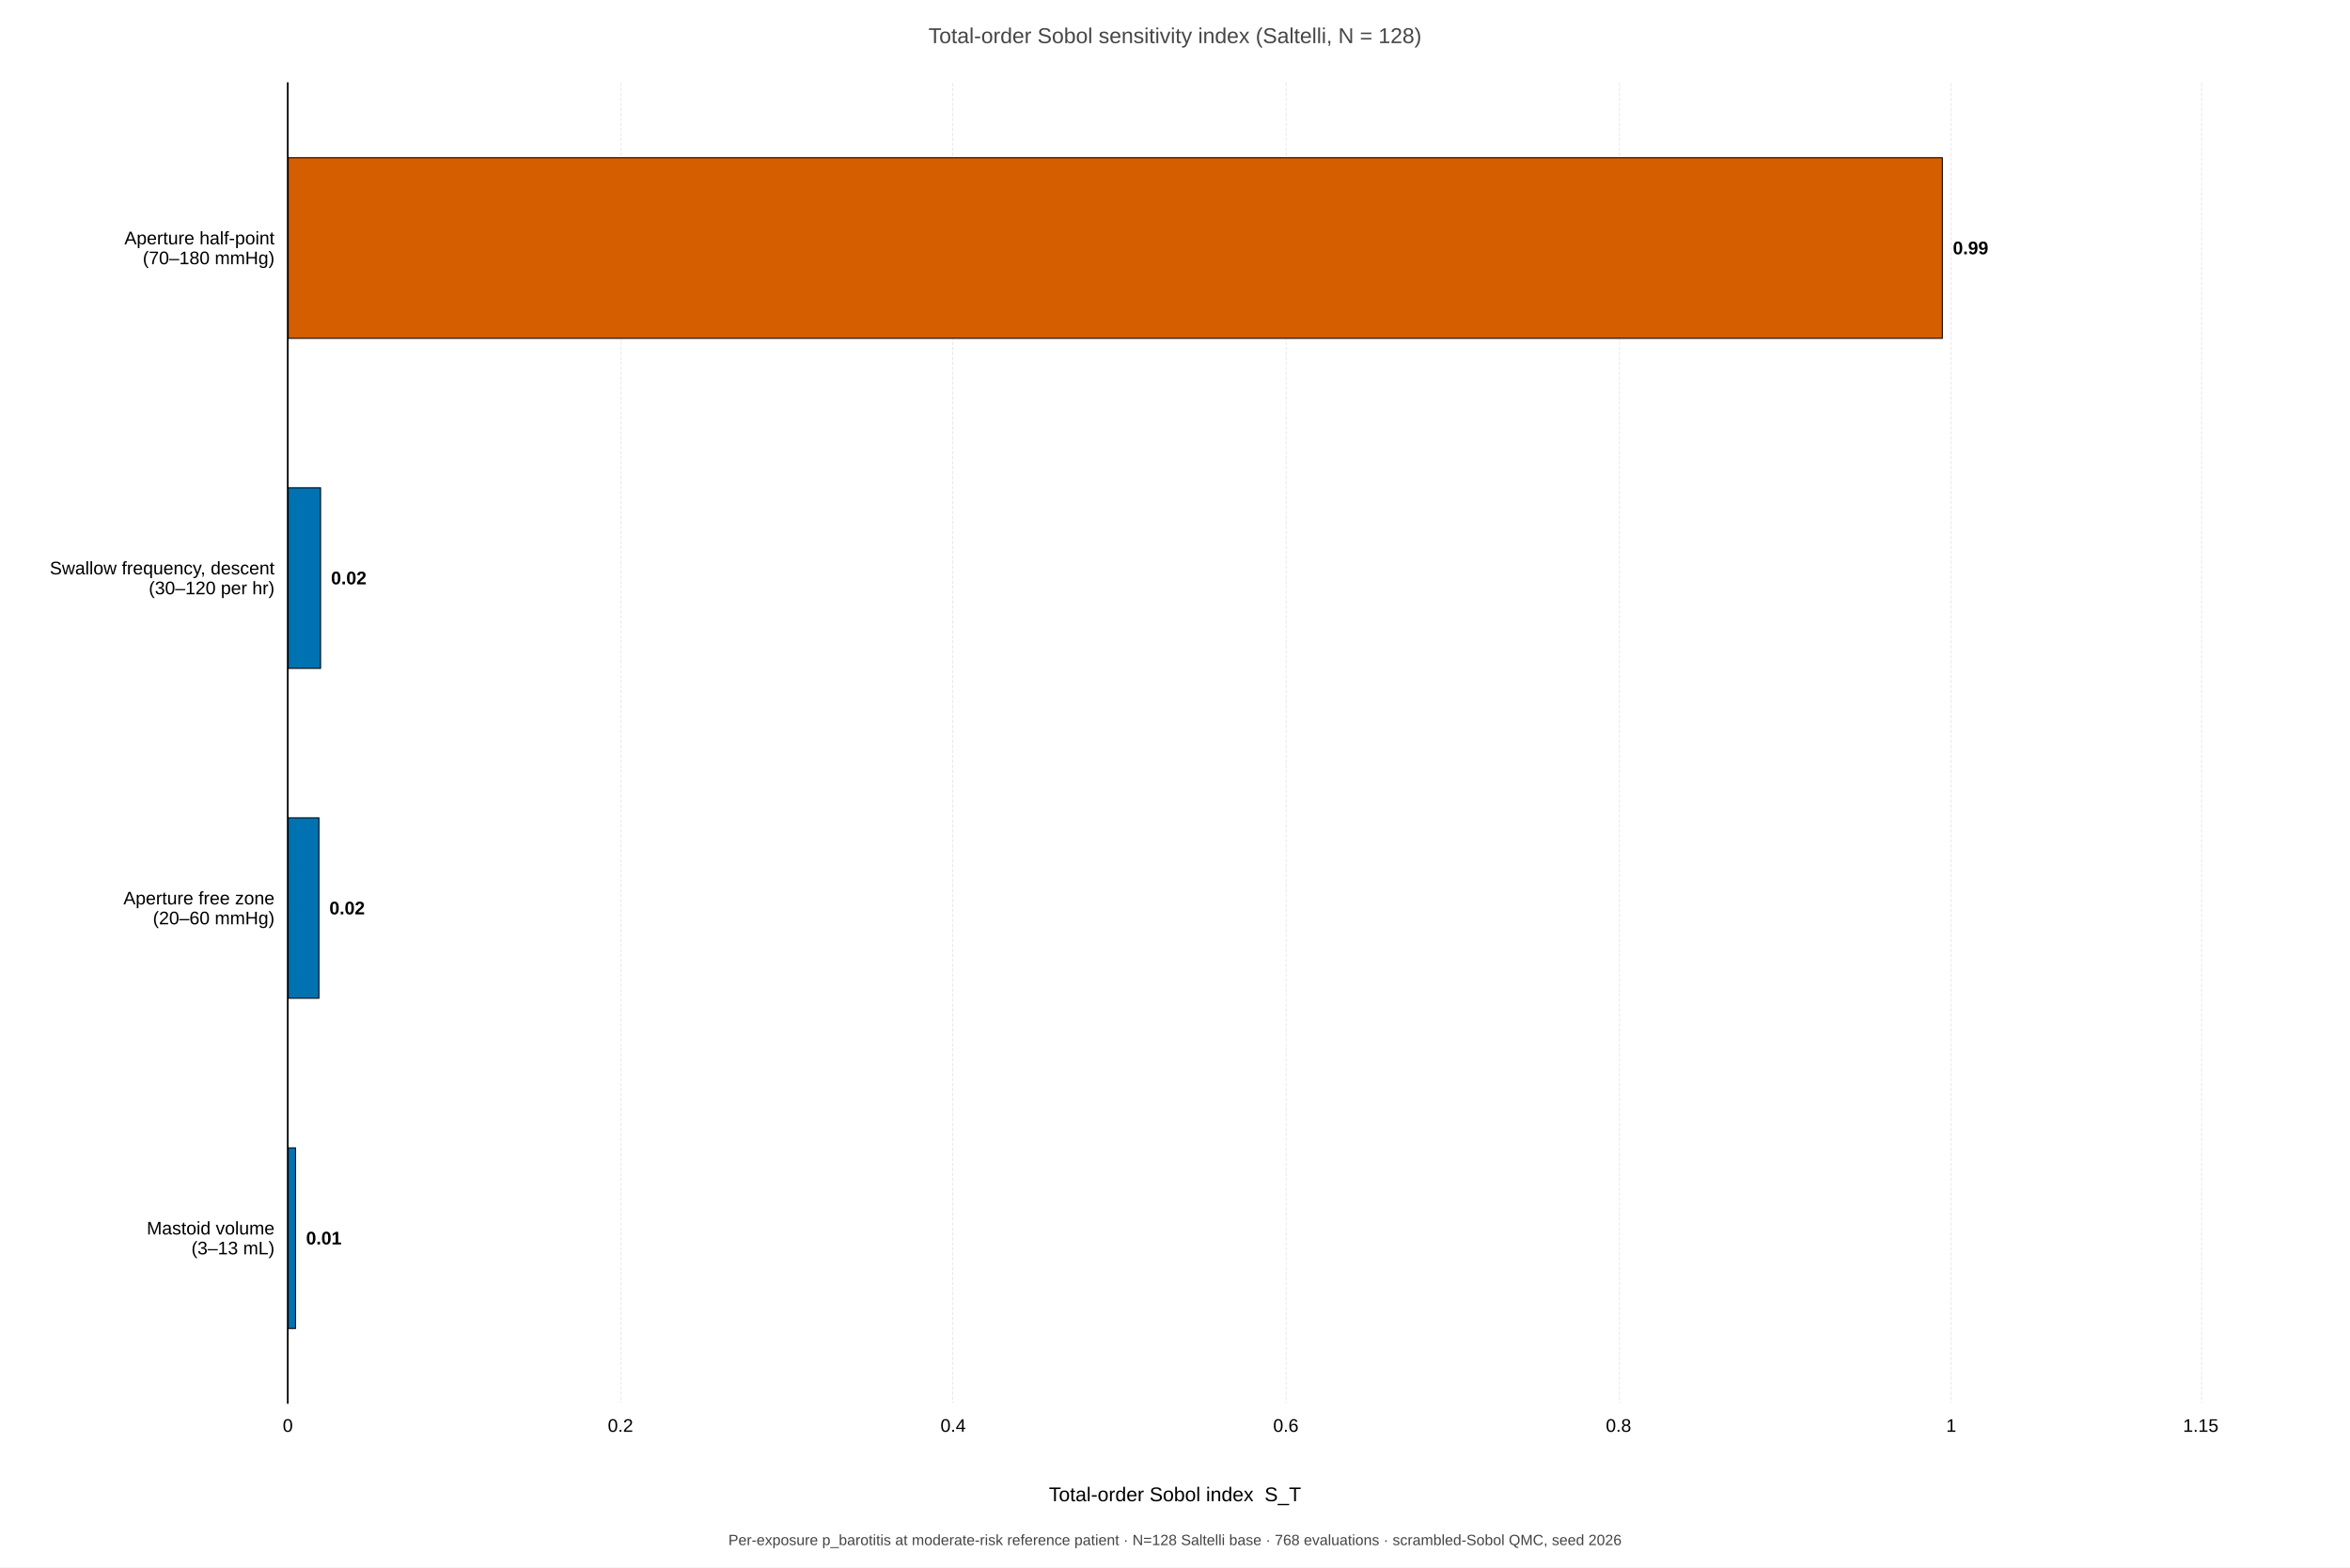
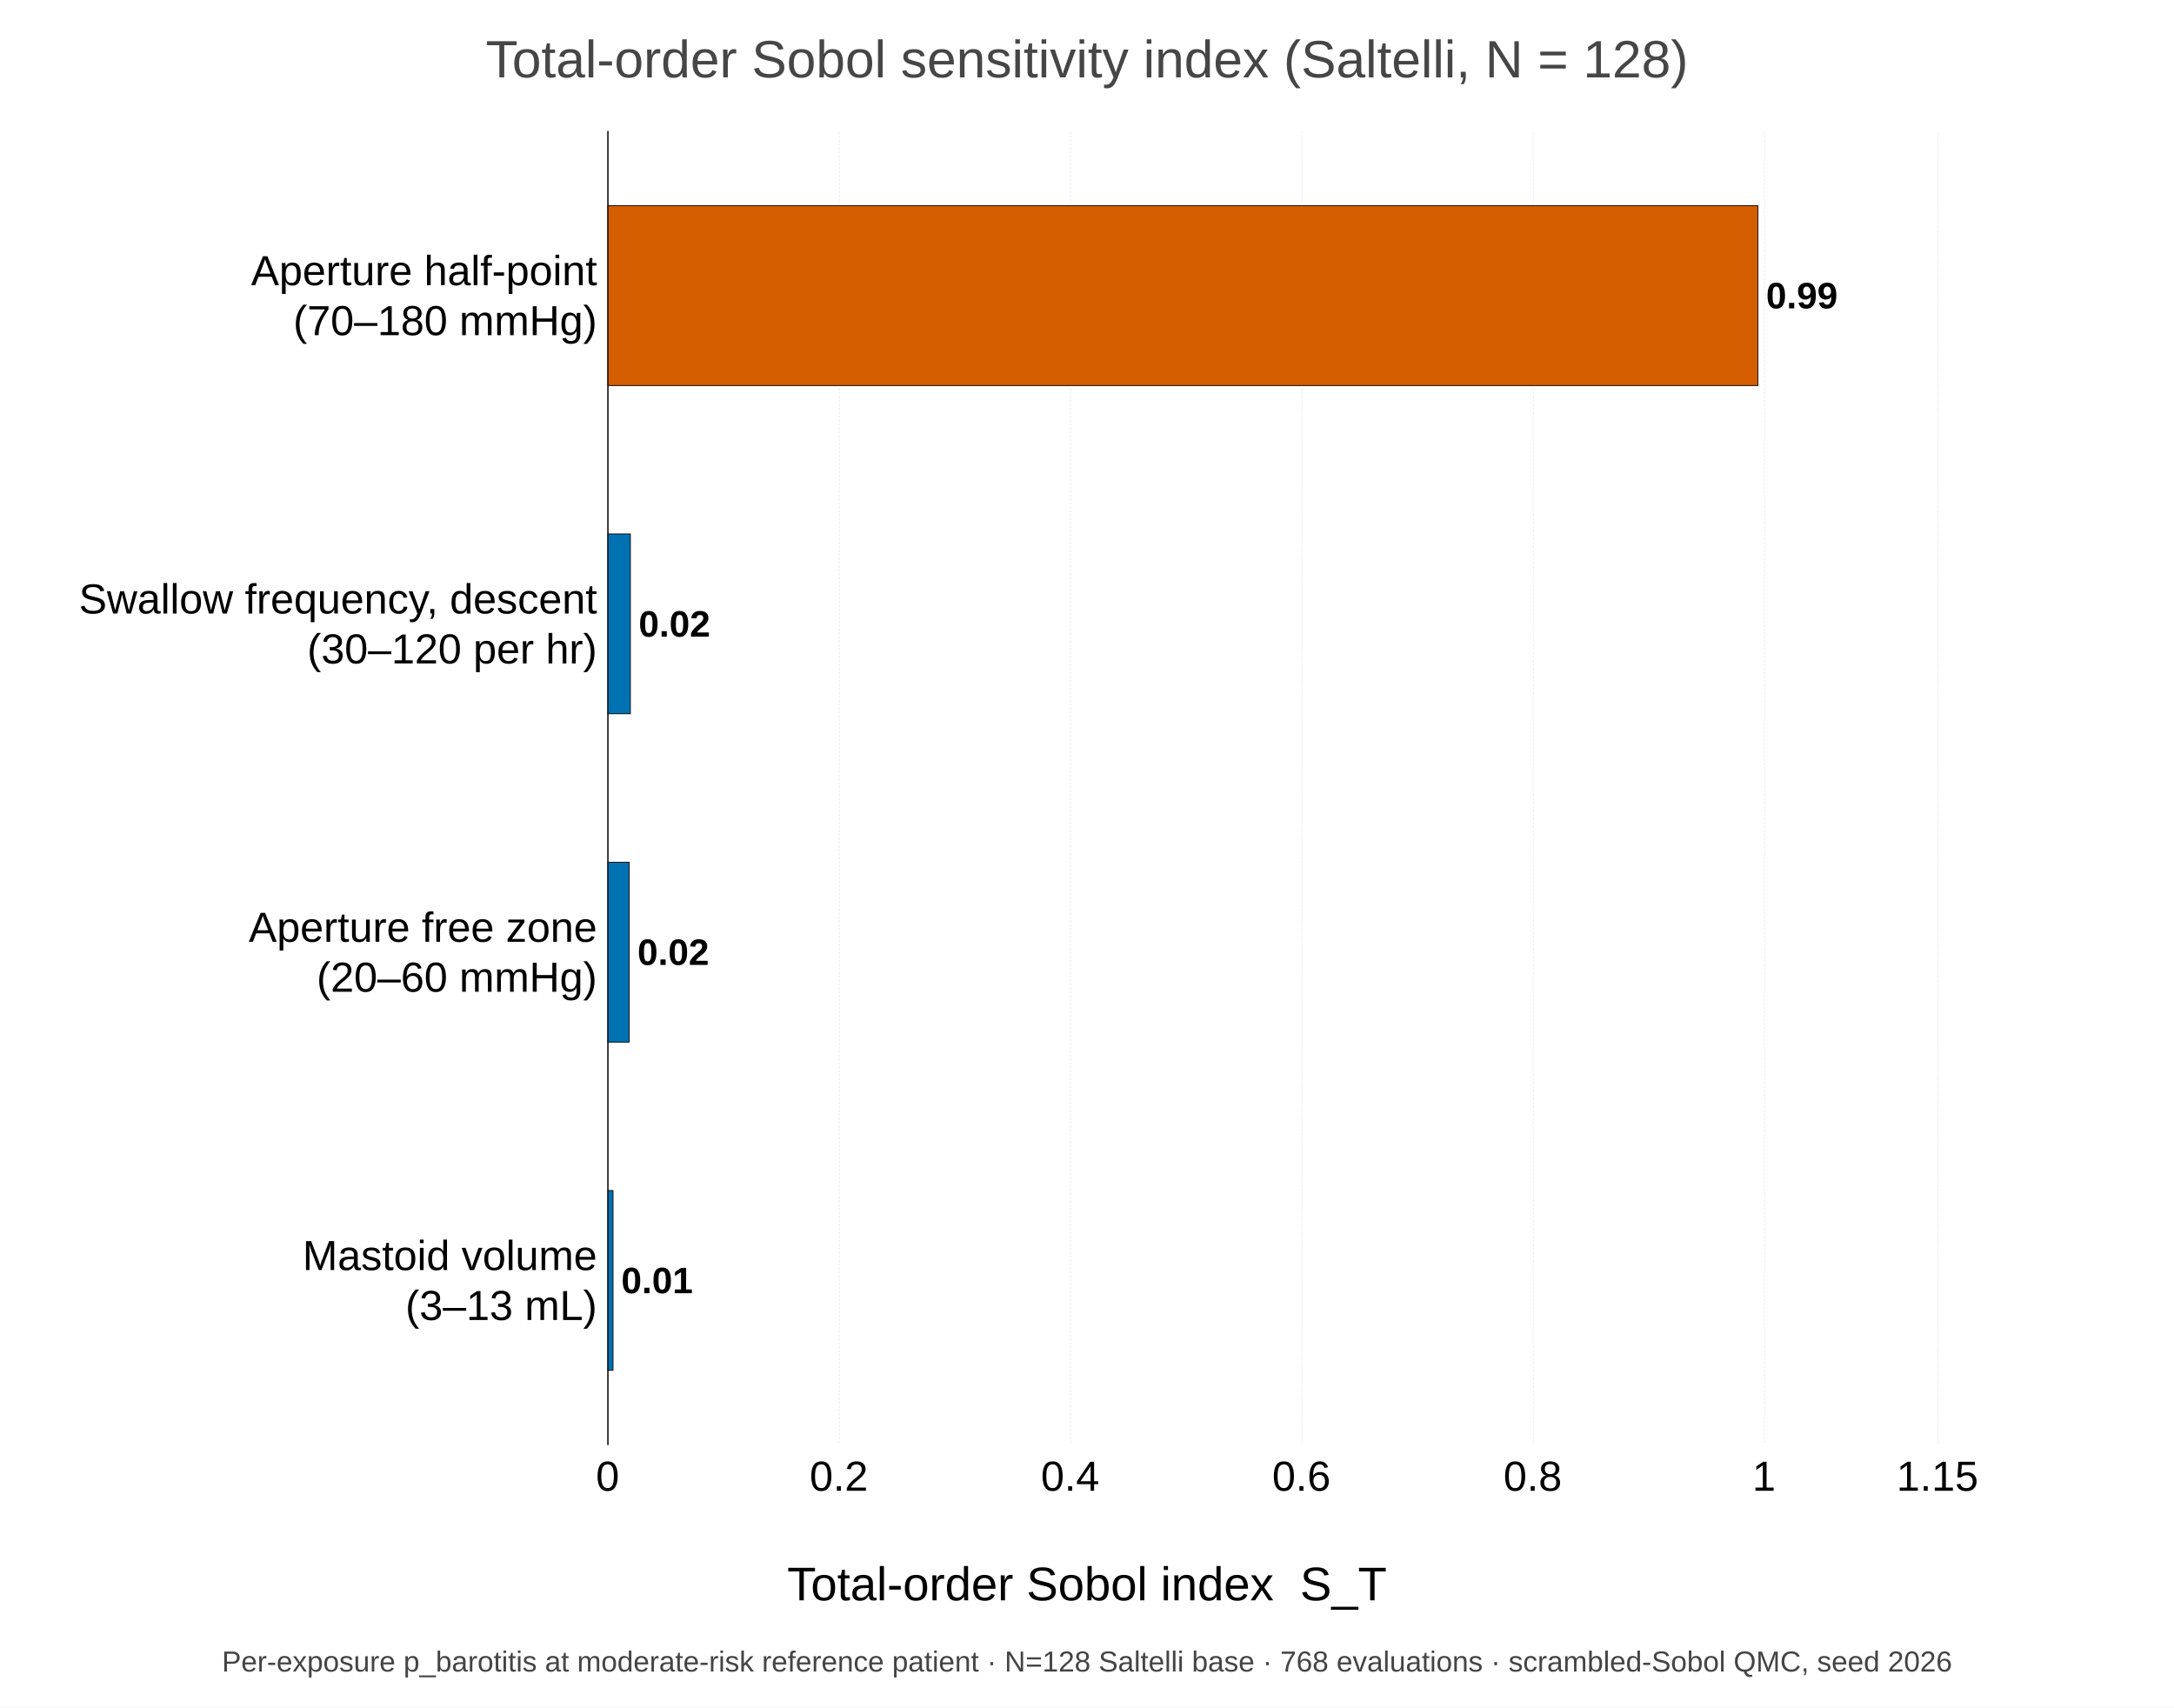
- <svg xmlns="http://www.w3.org/2000/svg" width="1417" height="945" version="1.1" baseProfile="full" viewBox="0 0 1417 945">
-   <rect width="1417" height="945" x="0" y="0" fill="#ffffff" />
-   <path d="M173.5 50L173.5 846" fill="transparent" stroke="#E5E5E5" stroke-width="0.5" stroke-dasharray="2,1" class="zr0-cls-0" />
-   <path d="M374.5 50L374.5 846" fill="transparent" stroke="#E5E5E5" stroke-width="0.5" stroke-dasharray="2,1" class="zr0-cls-0" />
-   <path d="M574.5 50L574.5 846" fill="transparent" stroke="#E5E5E5" stroke-width="0.5" stroke-dasharray="2,1" class="zr0-cls-0" />
-   <path d="M775.5 50L775.5 846" fill="transparent" stroke="#E5E5E5" stroke-width="0.5" stroke-dasharray="2,1" class="zr0-cls-0" />
-   <path d="M976.5 50L976.5 846" fill="transparent" stroke="#E5E5E5" stroke-width="0.5" stroke-dasharray="2,1" class="zr0-cls-0" />
-   <path d="M1176.5 50L1176.5 846" fill="transparent" stroke="#E5E5E5" stroke-width="0.5" stroke-dasharray="2,1" class="zr0-cls-0" />
-   <path d="M1327.5 50L1327.5 846" fill="transparent" stroke="#E5E5E5" stroke-width="0.5" stroke-dasharray="2,1" class="zr0-cls-0" />
-   <path d="M173.5 846L173.5 50" fill="transparent" stroke="#000" stroke-linecap="round" class="zr0-cls-0" />
-   <path d="M-77 -12l77 0l0 24l-77 0Z" transform="translate(165.5342 746.5)" fill="transparent" class="zr0-cls-0" />
-   <text dominant-baseline="central" text-anchor="end" style="font-size:11px;font-family:Arial, Helvetica, 'Liberation Sans', sans-serif;" xml:space="preserve" y="-6" transform="translate(165.5342 746.5)" fill="#000">Mastoid volume</text>
-   <text dominant-baseline="central" text-anchor="end" style="font-size:11px;font-family:Arial, Helvetica, 'Liberation Sans', sans-serif;" xml:space="preserve" y="6" transform="translate(165.5342 746.5)" fill="#000">(3–13 mL)</text>
-   <path d="M-91.1 -12l91.1 0l0 24l-91.1 0Z" transform="translate(165.5342 547.5)" fill="transparent" class="zr0-cls-0" />
-   <text dominant-baseline="central" text-anchor="end" style="font-size:11px;font-family:Arial, Helvetica, 'Liberation Sans', sans-serif;" xml:space="preserve" y="-6" transform="translate(165.5342 547.5)" fill="#000">Aperture free zone</text>
-   <text dominant-baseline="central" text-anchor="end" style="font-size:11px;font-family:Arial, Helvetica, 'Liberation Sans', sans-serif;" xml:space="preserve" y="6" transform="translate(165.5342 547.5)" fill="#000">(20–60 mmHg)</text>
-   <path d="M-135.5 -12l135.5 0l0 24l-135.5 0Z" transform="translate(165.5342 348.5)" fill="transparent" class="zr0-cls-0" />
-   <text dominant-baseline="central" text-anchor="end" style="font-size:11px;font-family:Arial, Helvetica, 'Liberation Sans', sans-serif;" xml:space="preserve" y="-6" transform="translate(165.5342 348.5)" fill="#000">Swallow frequency, descent</text>
-   <text dominant-baseline="central" text-anchor="end" style="font-size:11px;font-family:Arial, Helvetica, 'Liberation Sans', sans-serif;" xml:space="preserve" y="6" transform="translate(165.5342 348.5)" fill="#000">(30–120 per hr)</text>
-   <path d="M-90.5 -12l90.5 0l0 24l-90.5 0Z" transform="translate(165.5342 149.5)" fill="transparent" class="zr0-cls-0" />
-   <text dominant-baseline="central" text-anchor="end" style="font-size:11px;font-family:Arial, Helvetica, 'Liberation Sans', sans-serif;" xml:space="preserve" y="-6" transform="translate(165.5342 149.5)" fill="#000">Aperture half-point</text>
-   <text dominant-baseline="central" text-anchor="end" style="font-size:11px;font-family:Arial, Helvetica, 'Liberation Sans', sans-serif;" xml:space="preserve" y="6" transform="translate(165.5342 149.5)" fill="#000">(70–180 mmHg)</text>
-   <text dominant-baseline="central" text-anchor="middle" style="font-size:11px;font-family:Arial, Helvetica, 'Liberation Sans', sans-serif;" y="5.5" transform="translate(173.5342 854)" fill="#000">0</text>
-   <text dominant-baseline="central" text-anchor="middle" style="font-size:11px;font-family:Arial, Helvetica, 'Liberation Sans', sans-serif;" y="5.5" transform="translate(374.1369 854)" fill="#000">0.2</text>
-   <text dominant-baseline="central" text-anchor="middle" style="font-size:11px;font-family:Arial, Helvetica, 'Liberation Sans', sans-serif;" y="5.5" transform="translate(574.7397 854)" fill="#000">0.4</text>
-   <text dominant-baseline="central" text-anchor="middle" style="font-size:11px;font-family:Arial, Helvetica, 'Liberation Sans', sans-serif;" y="5.5" transform="translate(775.3424 854)" fill="#000">0.6</text>
-   <text dominant-baseline="central" text-anchor="middle" style="font-size:11px;font-family:Arial, Helvetica, 'Liberation Sans', sans-serif;" y="5.5" transform="translate(975.9452 854)" fill="#000">0.8</text>
-   <text dominant-baseline="central" text-anchor="middle" style="font-size:11px;font-family:Arial, Helvetica, 'Liberation Sans', sans-serif;" y="5.5" transform="translate(1176.548 854)" fill="#000">1</text>
-   <text dominant-baseline="central" text-anchor="middle" style="font-size:11px;font-family:Arial, Helvetica, 'Liberation Sans', sans-serif;" y="5.5" transform="translate(1327 854)" fill="#000">1.15</text>
-   <path d="M173.8 692.1l4.4 0l0 108.9l-4.4 0Z" fill="#0072B2" stroke="#000" stroke-width="0.6" class="zr0-cls-1" />
-   <path d="M173.8 493.1l18.5 0l0 108.8l-18.5 0Z" fill="#0072B2" stroke="#000" stroke-width="0.6" class="zr0-cls-1" />
-   <path d="M173.8 294.1l19.5 0l0 108.9l-19.5 0Z" fill="#0072B2" stroke="#000" stroke-width="0.6" class="zr0-cls-1" />
-   <path d="M173.8 95.1l997.4 0l0 108.9l-997.4 0Z" fill="#D55E00" stroke="#000" stroke-width="0.6" class="zr0-cls-2" />
-   <text dominant-baseline="central" text-anchor="start" style="font-size:11px;font-family:Arial, Helvetica, 'Liberation Sans', sans-serif;font-weight:bold;" transform="translate(184.5492 746.5)" fill="#000">0.01</text>
-   <text dominant-baseline="central" text-anchor="start" style="font-size:11px;font-family:Arial, Helvetica, 'Liberation Sans', sans-serif;font-weight:bold;" transform="translate(198.5914 547.5)" fill="#000">0.02</text>
-   <text dominant-baseline="central" text-anchor="start" style="font-size:11px;font-family:Arial, Helvetica, 'Liberation Sans', sans-serif;font-weight:bold;" transform="translate(199.5945 348.5)" fill="#000">0.02</text>
-   <text dominant-baseline="central" text-anchor="start" style="font-size:11px;font-family:Arial, Helvetica, 'Liberation Sans', sans-serif;font-weight:bold;" transform="translate(1177.533 149.5)" fill="#000">0.99</text>
-   <path d="M-153.7 -5l307.3 0l0 23l-307.3 0Z" transform="translate(708.5 15)" fill="rgb(0,0,0)" fill-opacity="0" stroke="#ccc" stroke-width="0" class="zr0-cls-0" />
-   <text dominant-baseline="central" text-anchor="middle" style="font-size:13px;font-family:Arial, Helvetica, 'Liberation Sans', sans-serif;" xml:space="preserve" y="6.5" transform="translate(708.5 15)" fill="#464646">Total-order Sobol sensitivity index (Saltelli, N = 128)</text>
-   <text dominant-baseline="central" text-anchor="middle" style="font: 12px Arial,sans-serif" xml:space="preserve" y="6" transform="translate(708.5 895)" fill="#000">Total-order Sobol index  S_T</text>
-   <text dominant-baseline="central" text-anchor="middle" style="font: 9px Arial,sans-serif" xml:space="preserve" y="4.5" transform="translate(708.5 924)" fill="#444">Per-exposure p_barotitis at moderate-risk reference patient · N=128 Saltelli base · 768 evaluations · scrambled-Sobol QMC, seed 2026</text>
+ <svg xmlns="http://www.w3.org/2000/svg" width="1654" height="1299" version="1.1" baseProfile="full" viewBox="0 0 1654 1299">
+   <rect width="1654" height="1299" x="0" y="0" fill="#ffffff" />
+   <path d="M462.5 100L462.5 1099" fill="transparent" stroke="#E5E5E5" stroke-width="0.5" stroke-dasharray="2,1" class="zr0-cls-0" />
+   <path d="M638.5 100L638.5 1099" fill="transparent" stroke="#E5E5E5" stroke-width="0.5" stroke-dasharray="2,1" class="zr0-cls-0" />
+   <path d="M814.5 100L814.5 1099" fill="transparent" stroke="#E5E5E5" stroke-width="0.5" stroke-dasharray="2,1" class="zr0-cls-0" />
+   <path d="M990.5 100L990.5 1099" fill="transparent" stroke="#E5E5E5" stroke-width="0.5" stroke-dasharray="2,1" class="zr0-cls-0" />
+   <path d="M1166.5 100L1166.5 1099" fill="transparent" stroke="#E5E5E5" stroke-width="0.5" stroke-dasharray="2,1" class="zr0-cls-0" />
+   <path d="M1342.5 100L1342.5 1099" fill="transparent" stroke="#E5E5E5" stroke-width="0.5" stroke-dasharray="2,1" class="zr0-cls-0" />
+   <path d="M1474.5 100L1474.5 1099" fill="transparent" stroke="#E5E5E5" stroke-width="0.5" stroke-dasharray="2,1" class="zr0-cls-0" />
+   <path d="M462.5 1099L462.5 100" fill="transparent" stroke="#000" stroke-linecap="round" class="zr0-cls-0" />
+   <path d="M-224.1 -38l224.1 0l0 76l-224.1 0Z" transform="translate(454.2813 974.125)" fill="transparent" class="zr0-cls-0" />
+   <text dominant-baseline="central" text-anchor="end" style="font-size:32px;font-family:Arial, Helvetica, 'Liberation Sans', sans-serif;" xml:space="preserve" y="-19" transform="translate(454.2813 974.125)" fill="#000">Mastoid volume</text>
+   <text dominant-baseline="central" text-anchor="end" style="font-size:32px;font-family:Arial, Helvetica, 'Liberation Sans', sans-serif;" xml:space="preserve" y="19" transform="translate(454.2813 974.125)" fill="#000">(3–13 mL)</text>
+   <path d="M-265 -38l265 0l0 76l-265 0Z" transform="translate(454.2813 724.375)" fill="transparent" class="zr0-cls-0" />
+   <text dominant-baseline="central" text-anchor="end" style="font-size:32px;font-family:Arial, Helvetica, 'Liberation Sans', sans-serif;" xml:space="preserve" y="-19" transform="translate(454.2813 724.375)" fill="#000">Aperture free zone</text>
+   <text dominant-baseline="central" text-anchor="end" style="font-size:32px;font-family:Arial, Helvetica, 'Liberation Sans', sans-serif;" xml:space="preserve" y="19" transform="translate(454.2813 724.375)" fill="#000">(20–60 mmHg)</text>
+   <path d="M-394.3 -38l394.3 0l0 76l-394.3 0Z" transform="translate(454.2813 474.625)" fill="transparent" class="zr0-cls-0" />
+   <text dominant-baseline="central" text-anchor="end" style="font-size:32px;font-family:Arial, Helvetica, 'Liberation Sans', sans-serif;" xml:space="preserve" y="-19" transform="translate(454.2813 474.625)" fill="#000">Swallow frequency, descent</text>
+   <text dominant-baseline="central" text-anchor="end" style="font-size:32px;font-family:Arial, Helvetica, 'Liberation Sans', sans-serif;" xml:space="preserve" y="19" transform="translate(454.2813 474.625)" fill="#000">(30–120 per hr)</text>
+   <path d="M-263.3 -38l263.3 0l0 76l-263.3 0Z" transform="translate(454.2813 224.875)" fill="transparent" class="zr0-cls-0" />
+   <text dominant-baseline="central" text-anchor="end" style="font-size:32px;font-family:Arial, Helvetica, 'Liberation Sans', sans-serif;" xml:space="preserve" y="-19" transform="translate(454.2813 224.875)" fill="#000">Aperture half-point</text>
+   <text dominant-baseline="central" text-anchor="end" style="font-size:32px;font-family:Arial, Helvetica, 'Liberation Sans', sans-serif;" xml:space="preserve" y="19" transform="translate(454.2813 224.875)" fill="#000">(70–180 mmHg)</text>
+   <text dominant-baseline="central" text-anchor="middle" style="font-size:32px;font-family:Arial, Helvetica, 'Liberation Sans', sans-serif;" y="16" transform="translate(462.2813 1107)" fill="#000">0</text>
+   <text dominant-baseline="central" text-anchor="middle" style="font-size:32px;font-family:Arial, Helvetica, 'Liberation Sans', sans-serif;" y="16" transform="translate(638.2323 1107)" fill="#000">0.2</text>
+   <text dominant-baseline="central" text-anchor="middle" style="font-size:32px;font-family:Arial, Helvetica, 'Liberation Sans', sans-serif;" y="16" transform="translate(814.1834 1107)" fill="#000">0.4</text>
+   <text dominant-baseline="central" text-anchor="middle" style="font-size:32px;font-family:Arial, Helvetica, 'Liberation Sans', sans-serif;" y="16" transform="translate(990.1345 1107)" fill="#000">0.6</text>
+   <text dominant-baseline="central" text-anchor="middle" style="font-size:32px;font-family:Arial, Helvetica, 'Liberation Sans', sans-serif;" y="16" transform="translate(1166.086 1107)" fill="#000">0.8</text>
+   <text dominant-baseline="central" text-anchor="middle" style="font-size:32px;font-family:Arial, Helvetica, 'Liberation Sans', sans-serif;" y="16" transform="translate(1342.037 1107)" fill="#000">1</text>
+   <text dominant-baseline="central" text-anchor="middle" style="font-size:32px;font-family:Arial, Helvetica, 'Liberation Sans', sans-serif;" y="16" transform="translate(1474 1107)" fill="#000">1.15</text>
+   <path d="M462.6 905.7l3.8 0l0 136.8l-3.8 0Z" fill="#0072B2" stroke="#000" stroke-width="0.6" class="zr0-cls-1" />
+   <path d="M462.6 656l16.1 0l0 136.8l-16.1 0Z" fill="#0072B2" stroke="#000" stroke-width="0.6" class="zr0-cls-1" />
+   <path d="M462.6 406.2l17 0l0 136.8l-17 0Z" fill="#0072B2" stroke="#000" stroke-width="0.6" class="zr0-cls-1" />
+   <path d="M462.6 156.5l874.8 0l0 136.8l-874.8 0Z" fill="#D55E00" stroke="#000" stroke-width="0.6" class="zr0-cls-2" />
+   <text dominant-baseline="central" text-anchor="start" style="font-size:28px;font-family:Arial, Helvetica, 'Liberation Sans', sans-serif;font-weight:bold;" transform="translate(472.68 974.125)" fill="#000">0.01</text>
+   <text dominant-baseline="central" text-anchor="start" style="font-size:28px;font-family:Arial, Helvetica, 'Liberation Sans', sans-serif;font-weight:bold;" transform="translate(484.9966 724.375)" fill="#000">0.02</text>
+   <text dominant-baseline="central" text-anchor="start" style="font-size:28px;font-family:Arial, Helvetica, 'Liberation Sans', sans-serif;font-weight:bold;" transform="translate(485.8764 474.625)" fill="#000">0.02</text>
+   <text dominant-baseline="central" text-anchor="start" style="font-size:28px;font-family:Arial, Helvetica, 'Liberation Sans', sans-serif;font-weight:bold;" transform="translate(1343.638 224.875)" fill="#000">0.99</text>
+   <path d="M-462.4 -5l924.9 0l0 50l-924.9 0Z" transform="translate(827 25)" fill="rgb(0,0,0)" fill-opacity="0" stroke="#ccc" stroke-width="0" class="zr0-cls-0" />
+   <text dominant-baseline="central" text-anchor="middle" style="font-size:40px;font-family:Arial, Helvetica, 'Liberation Sans', sans-serif;" xml:space="preserve" y="20" transform="translate(827 25)" fill="#464646">Total-order Sobol sensitivity index (Saltelli, N = 128)</text>
+   <text dominant-baseline="central" text-anchor="middle" style="font: 36px Arial,sans-serif" xml:space="preserve" y="18" transform="translate(827 1187)" fill="#000">Total-order Sobol index  S_T</text>
+   <text dominant-baseline="central" text-anchor="middle" style="font: 22px Arial,sans-serif" xml:space="preserve" y="11" transform="translate(827 1253)" fill="#444">Per-exposure p_barotitis at moderate-risk reference patient · N=128 Saltelli base · 768 evaluations · scrambled-Sobol QMC, seed 2026</text>
  <style>
.zr0-cls-0:hover {
pointer-events:none;
}
.zr0-cls-1:hover {
cursor:pointer;
fill:rgba(0,125,195,1);
}
.zr0-cls-2:hover {
cursor:pointer;
fill:rgba(234,103,0,1);
}



</style>
</svg>
